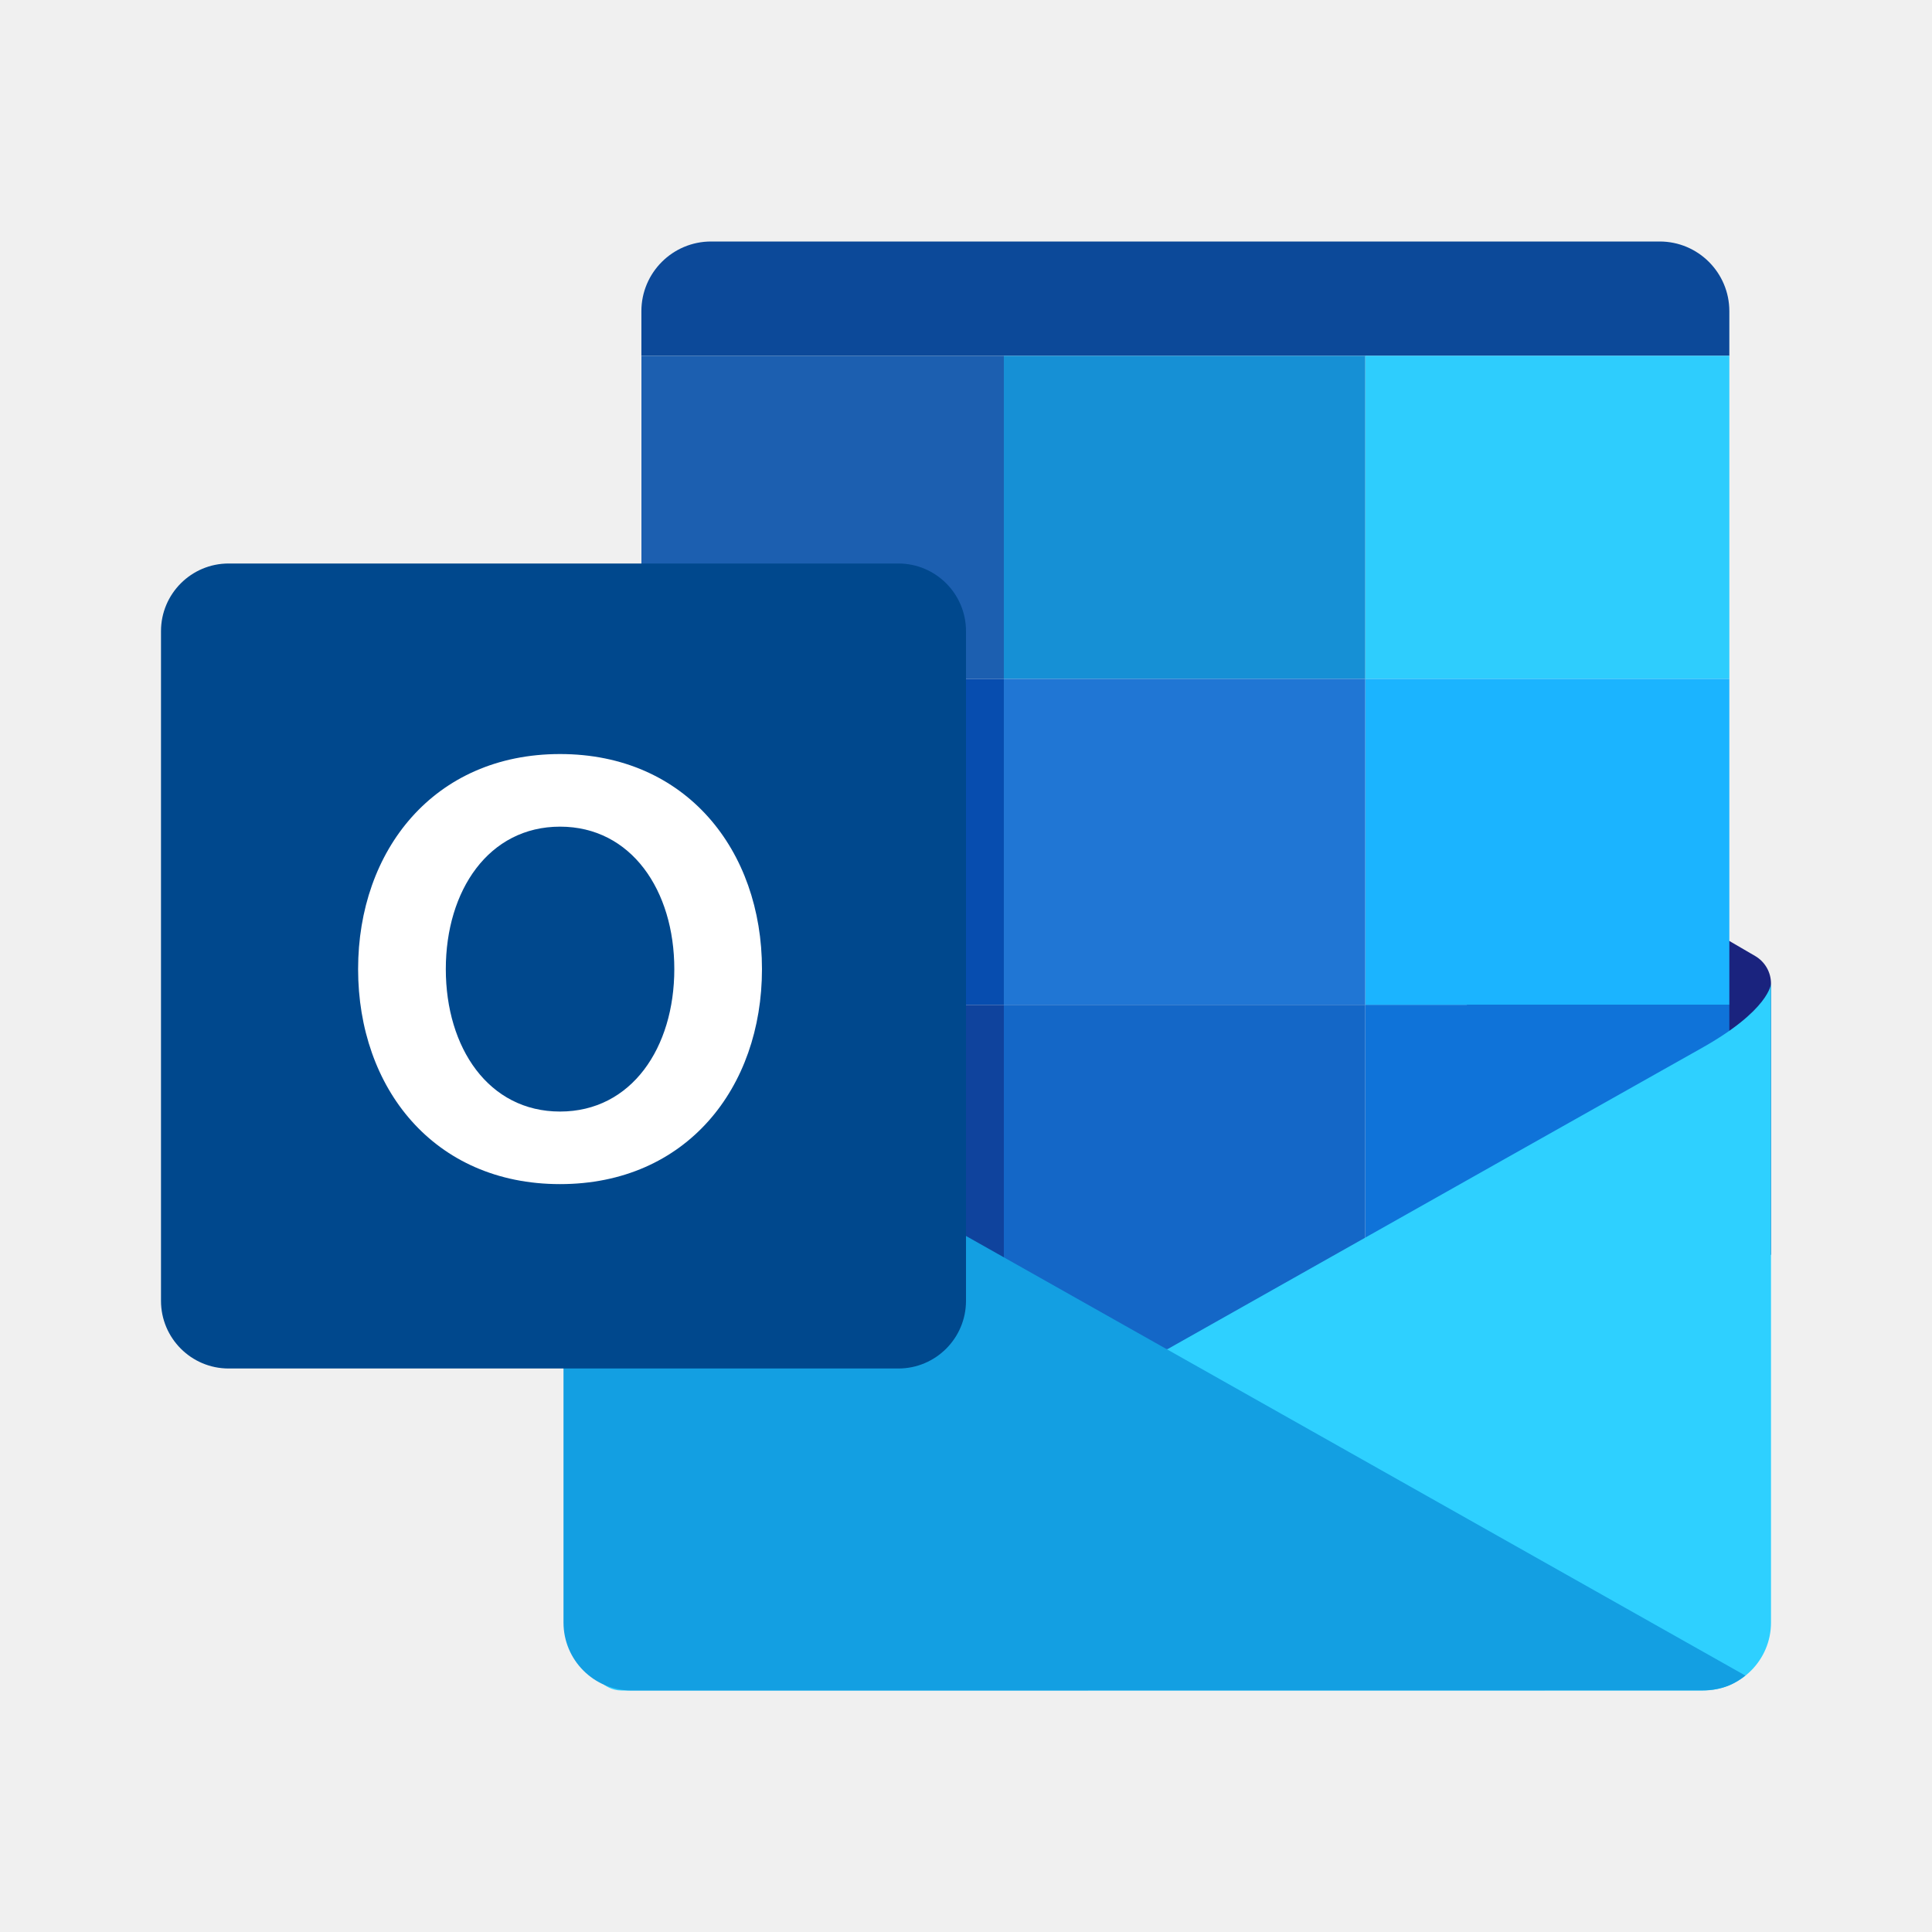
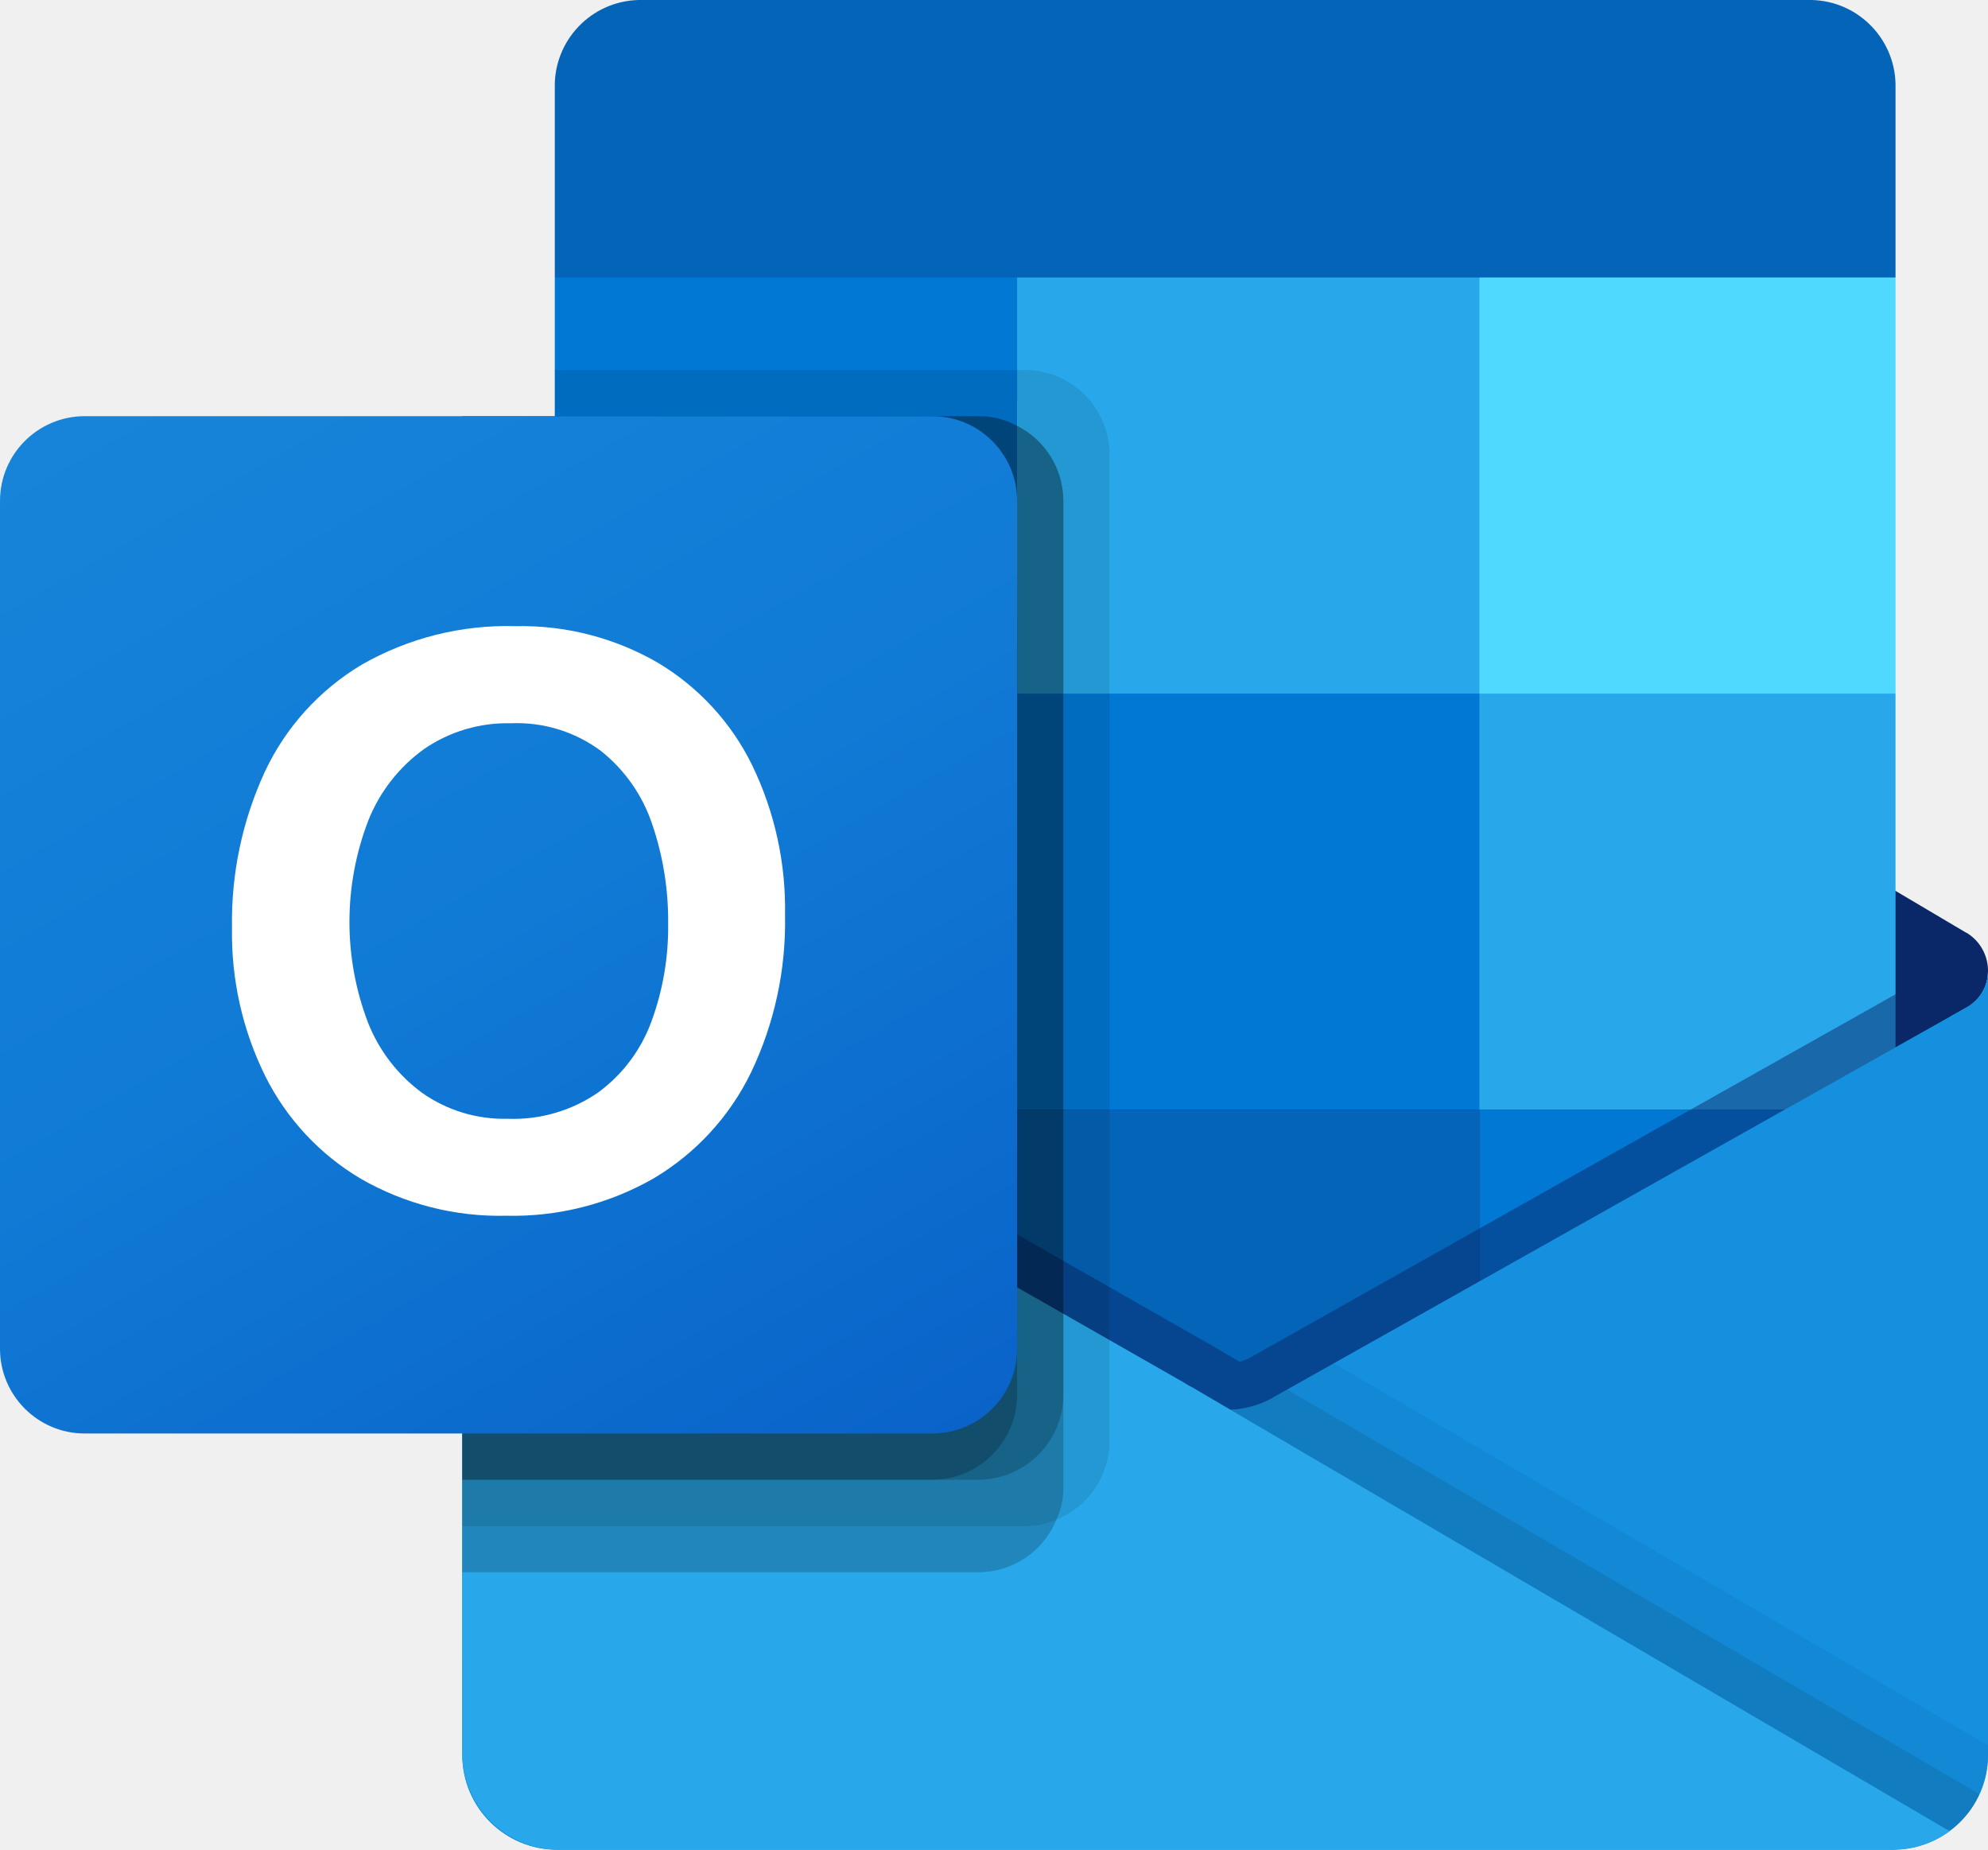
- <svg xmlns="http://www.w3.org/2000/svg" viewBox="0 0 48 48" width="144px" height="144px">
-   <path fill="#1a237e" d="M43.607,23.752l-7.162-4.172v11.594H44v-6.738C44,24.155,43.85,23.894,43.607,23.752z" />
-   <path fill="#0c4999" d="M33.919,8.84h9.046V7.732C42.965,6.775,42.19,6,41.234,6H17.667c-0.956,0-1.732,0.775-1.732,1.732 V8.84h9.005H33.919z" />
-   <path fill="#0f73d9" d="M33.919,33.522h7.314c0.956,0,1.732-0.775,1.732-1.732v-6.827h-9.046V33.522z" />
-   <path fill="#0f439d" d="M15.936,24.964v6.827c0,0.956,0.775,1.732,1.732,1.732h7.273v-8.558H15.936z" />
-   <path fill="#2ecdfd" d="M33.919 8.84H42.965V16.867H33.919z" />
-   <path fill="#1c5fb0" d="M15.936 8.84H24.941V16.867H15.936z" />
-   <path fill="#1467c7" d="M24.94 24.964H33.919V33.522H24.94z" />
-   <path fill="#1690d5" d="M24.94 8.84H33.919V16.867H24.94z" />
-   <path fill="#1bb4ff" d="M33.919 16.867H42.965V24.963H33.919z" />
-   <path fill="#074daf" d="M15.936 16.867H24.941V24.963H15.936z" />
-   <path fill="#2076d4" d="M24.94 16.867H33.919V24.963H24.94z" />
-   <path fill="#2ed0ff" d="M15.441,42c0.463,0,26.87,0,26.87,0C43.244,42,44,41.244,44,40.311V24.438 c0,0-0.03,0.658-1.751,1.617c-1.3,0.724-27.505,15.511-27.505,15.511S14.978,42,15.441,42z" />
-   <path fill="#139fe2" d="M42.279,41.997c-0.161,0-26.59,0.003-26.59,0.003C14.756,42,14,41.244,14,40.311V25.067 l29.363,16.562C43.118,41.825,42.807,41.997,42.279,41.997z" />
-   <path fill="#00488d" d="M22.319,34H5.681C4.753,34,4,33.247,4,32.319V15.681C4,14.753,4.753,14,5.681,14h16.638 C23.247,14,24,14.753,24,15.681v16.638C24,33.247,23.247,34,22.319,34z" />
-   <path fill="#fff" d="M13.914,18.734c-3.131,0-5.017,2.392-5.017,5.343c0,2.951,1.879,5.342,5.017,5.342 c3.139,0,5.017-2.392,5.017-5.342C18.931,21.126,17.045,18.734,13.914,18.734z M13.914,27.616c-1.776,0-2.838-1.584-2.838-3.539 s1.067-3.539,2.838-3.539c1.771,0,2.839,1.585,2.839,3.539S15.689,27.616,13.914,27.616z" />
+ <svg xmlns="http://www.w3.org/2000/svg" version="1.1" id="Livello_1" x="0px" y="0px" viewBox="0 0 1831.085 1703.335" enable-background="new 0 0 1831.085 1703.335" xml:space="preserve">
+   <path fill="#0A2767" d="M1831.083,894.25c0.1-14.318-7.298-27.644-19.503-35.131h-0.213l-0.767-0.426l-634.492-375.585  c-2.74-1.851-5.583-3.543-8.517-5.067c-24.498-12.639-53.599-12.639-78.098,0c-2.934,1.525-5.777,3.216-8.517,5.067L446.486,858.693  l-0.766,0.426c-19.392,12.059-25.337,37.556-13.278,56.948c3.553,5.714,8.447,10.474,14.257,13.868l634.492,375.585  c2.749,1.835,5.592,3.527,8.517,5.068c24.498,12.639,53.599,12.639,78.098,0c2.925-1.541,5.767-3.232,8.517-5.068l634.492-375.585  C1823.49,922.545,1831.228,908.923,1831.083,894.25z" />
+   <path fill="#0364B8" d="M520.453,643.477h416.38v381.674h-416.38V643.477z M1745.917,255.5V80.908  c1-43.652-33.552-79.862-77.203-80.908H588.204C544.552,1.046,510,37.256,511,80.908V255.5l638.75,170.333L1745.917,255.5z" />
+   <path fill="#0078D4" d="M511,255.5h425.833v383.25H511V255.5z" />
+   <path fill="#28A8EA" d="M1362.667,255.5H936.833v383.25L1362.667,1022h383.25V638.75L1362.667,255.5z" />
+   <path fill="#0078D4" d="M936.833,638.75h425.833V1022H936.833V638.75z" />
+   <path fill="#0364B8" d="M936.833,1022h425.833v383.25H936.833V1022z" />
+   <path fill="#14447D" d="M520.453,1025.151h416.38v346.969h-416.38V1025.151z" />
+   <path fill="#0078D4" d="M1362.667,1022h383.25v383.25h-383.25V1022z" />
+   <linearGradient id="SVGID_1_" gradientUnits="userSpaceOnUse" x1="1128.458" y1="811.083" x2="1128.458" y2="1.998" gradientTransform="matrix(1 0 0 -1 0 1705.333)">
+     <stop offset="0" style="stop-color:#35B8F1" />
+     <stop offset="1" style="stop-color:#28A8EA" />
+   </linearGradient>
+   <path fill="url(#SVGID_1_)" d="M1811.58,927.593l-0.809,0.426l-634.492,356.848c-2.768,1.703-5.578,3.321-8.517,4.769  c-10.777,5.132-22.481,8.029-34.407,8.517l-34.663-20.27c-2.929-1.47-5.773-3.105-8.517-4.897L447.167,906.003h-0.298  l-21.036-11.753v722.384c0.328,48.196,39.653,87.006,87.849,86.7h1230.914c0.724,0,1.363-0.341,2.129-0.341  c10.18-0.651,20.216-2.745,29.808-6.217c4.145-1.756,8.146-3.835,11.966-6.217c2.853-1.618,7.75-5.152,7.75-5.152  c21.814-16.142,34.726-41.635,34.833-68.772V894.25C1831.068,908.067,1823.616,920.807,1811.58,927.593z" />
+   <path opacity="0.5" fill="#0A2767" enable-background="new    " d="M1797.017,891.397v44.287l-663.448,456.791L446.699,906.301  c0-0.235-0.191-0.426-0.426-0.426l0,0l-63.023-37.899v-31.938l25.976-0.426l54.932,31.512l1.277,0.426l4.684,2.981  c0,0,645.563,368.346,647.267,369.197l24.698,14.478c2.129-0.852,4.258-1.703,6.813-2.555  c1.278-0.852,640.879-360.681,640.879-360.681L1797.017,891.397z" />
+   <path fill="#1490DF" d="M1811.58,927.593l-0.809,0.468l-634.492,356.848c-2.768,1.703-5.578,3.321-8.517,4.769  c-24.641,12.038-53.457,12.038-78.098,0c-2.918-1.445-5.76-3.037-8.517-4.769L446.657,928.061l-0.766-0.468  c-12.25-6.642-19.93-19.409-20.057-33.343v722.384c0.305,48.188,39.616,87.004,87.803,86.7c0.001,0,0.002,0,0.004,0h1229.636  c48.188,0.307,87.5-38.509,87.807-86.696c0-0.001,0-0.002,0-0.004V894.25C1831.068,908.067,1823.616,920.807,1811.58,927.593z" />
+   <path opacity="0.1" enable-background="new    " d="M1185.52,1279.629l-9.496,5.323c-2.752,1.752-5.595,3.359-8.517,4.812  c-10.462,5.135-21.838,8.146-33.47,8.857l241.405,285.479l421.107,101.476c11.539-8.716,20.717-20.178,26.7-33.343L1185.52,1279.629  z" />
+   <path opacity="0.05" enable-background="new    " d="M1228.529,1255.442l-52.505,29.51c-2.752,1.752-5.595,3.359-8.517,4.812  c-10.462,5.135-21.838,8.146-33.47,8.857l113.101,311.838l549.538,74.989c21.649-16.254,34.394-41.743,34.407-68.815v-9.326  L1228.529,1255.442z" />
+   <path fill="#28A8EA" d="M514.833,1703.333h1228.316c18.901,0.096,37.335-5.874,52.59-17.033l-697.089-408.331  c-2.929-1.47-5.773-3.105-8.517-4.897L447.125,906.088h-0.298l-20.993-11.838v719.914  C425.786,1663.364,465.632,1703.286,514.833,1703.333C514.832,1703.333,514.832,1703.333,514.833,1703.333z" />
+   <path opacity="0.1" enable-background="new    " d="M1022,418.722v908.303c-0.076,31.846-19.44,60.471-48.971,72.392  c-9.148,3.931-19,5.96-28.957,5.962H425.833V383.25H511v-42.583h433.073C987.092,340.83,1021.907,375.702,1022,418.722z" />
+   <path opacity="0.2" enable-background="new    " d="M979.417,461.305v908.302c0.107,10.287-2.074,20.469-6.388,29.808  c-11.826,29.149-40.083,48.273-71.54,48.417H425.833V383.25h475.656c12.356-0.124,24.533,2.958,35.344,8.943  C962.937,405.344,979.407,432.076,979.417,461.305z" />
+   <path opacity="0.2" enable-background="new    " d="M979.417,461.305v823.136c-0.208,43-34.928,77.853-77.927,78.225H425.833V383.25  h475.656c12.356-0.124,24.533,2.958,35.344,8.943C962.937,405.344,979.407,432.076,979.417,461.305z" />
+   <path opacity="0.2" enable-background="new    " d="M936.833,461.305v823.136c-0.046,43.067-34.861,78.015-77.927,78.225H425.833  V383.25h433.072c43.062,0.023,77.951,34.951,77.927,78.013C936.833,461.277,936.833,461.291,936.833,461.305z" />
+   <linearGradient id="SVGID_2_" gradientUnits="userSpaceOnUse" x1="162.747" y1="1383.074" x2="774.086" y2="324.259" gradientTransform="matrix(1 0 0 -1 0 1705.333)">
+     <stop offset="0" style="stop-color:#1784D9" />
+     <stop offset="0.5" style="stop-color:#107AD5" />
+     <stop offset="1" style="stop-color:#0A63C9" />
+   </linearGradient>
+   <path fill="url(#SVGID_2_)" d="M78.055,383.25h780.723c43.109,0,78.055,34.947,78.055,78.055v780.723  c0,43.109-34.946,78.055-78.055,78.055H78.055c-43.109,0-78.055-34.947-78.055-78.055V461.305  C0,418.197,34.947,383.25,78.055,383.25z" />
+   <path fill="#FFFFFF" d="M243.96,710.631c19.238-40.988,50.29-75.289,89.17-98.495c43.057-24.651,92.081-36.94,141.675-35.515  c45.965-0.997,91.321,10.655,131.114,33.683c37.414,22.312,67.547,55.004,86.742,94.109c20.904,43.09,31.322,90.512,30.405,138.396  c1.013,50.043-9.706,99.628-31.299,144.783c-19.652,40.503-50.741,74.36-89.425,97.388c-41.327,23.734-88.367,35.692-136.011,34.578  c-46.947,1.133-93.303-10.651-134.01-34.067c-37.738-22.341-68.249-55.07-87.892-94.28c-21.028-42.467-31.57-89.355-30.745-136.735  C212.808,804.859,223.158,755.686,243.96,710.631z M339.006,941.858c10.257,25.912,27.651,48.385,50.163,64.812  c22.93,16.026,50.387,24.294,78.353,23.591c29.783,1.178,59.14-7.372,83.634-24.358c22.227-16.375,39.164-38.909,48.715-64.812  c10.677-28.928,15.946-59.572,15.543-90.404c0.33-31.127-4.623-62.084-14.649-91.554c-8.855-26.607-25.246-50.069-47.182-67.537  c-23.88-17.79-53.158-26.813-82.91-25.55c-28.572-0.74-56.644,7.593-80.184,23.804c-22.893,16.496-40.617,39.168-51.1,65.365  c-23.255,60.049-23.376,126.595-0.341,186.728L339.006,941.858z" />
+   <path fill="#50D9FF" d="M1362.667,255.5h383.25v383.25h-383.25V255.5z" />
</svg>
